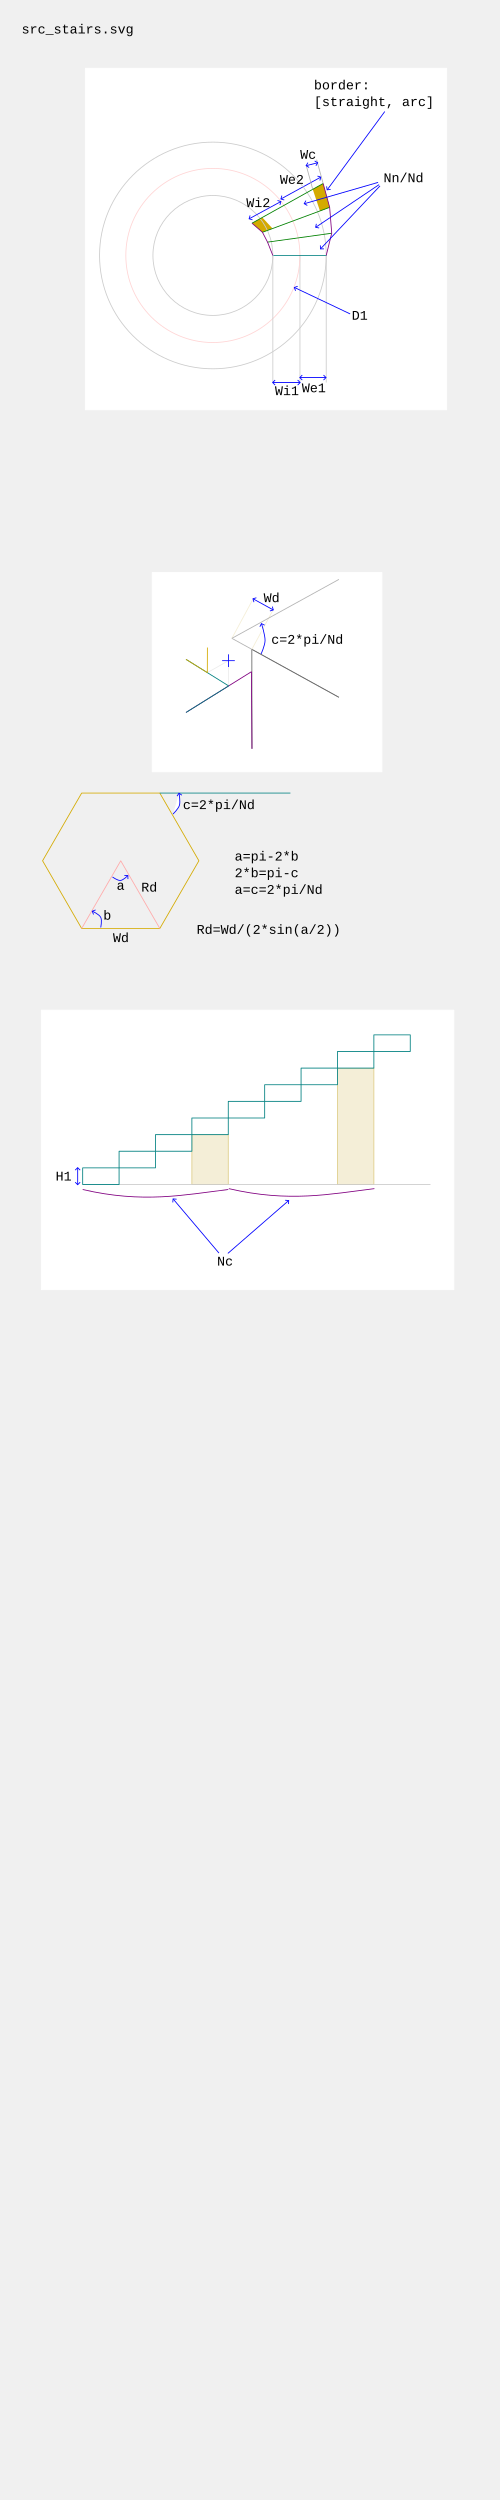
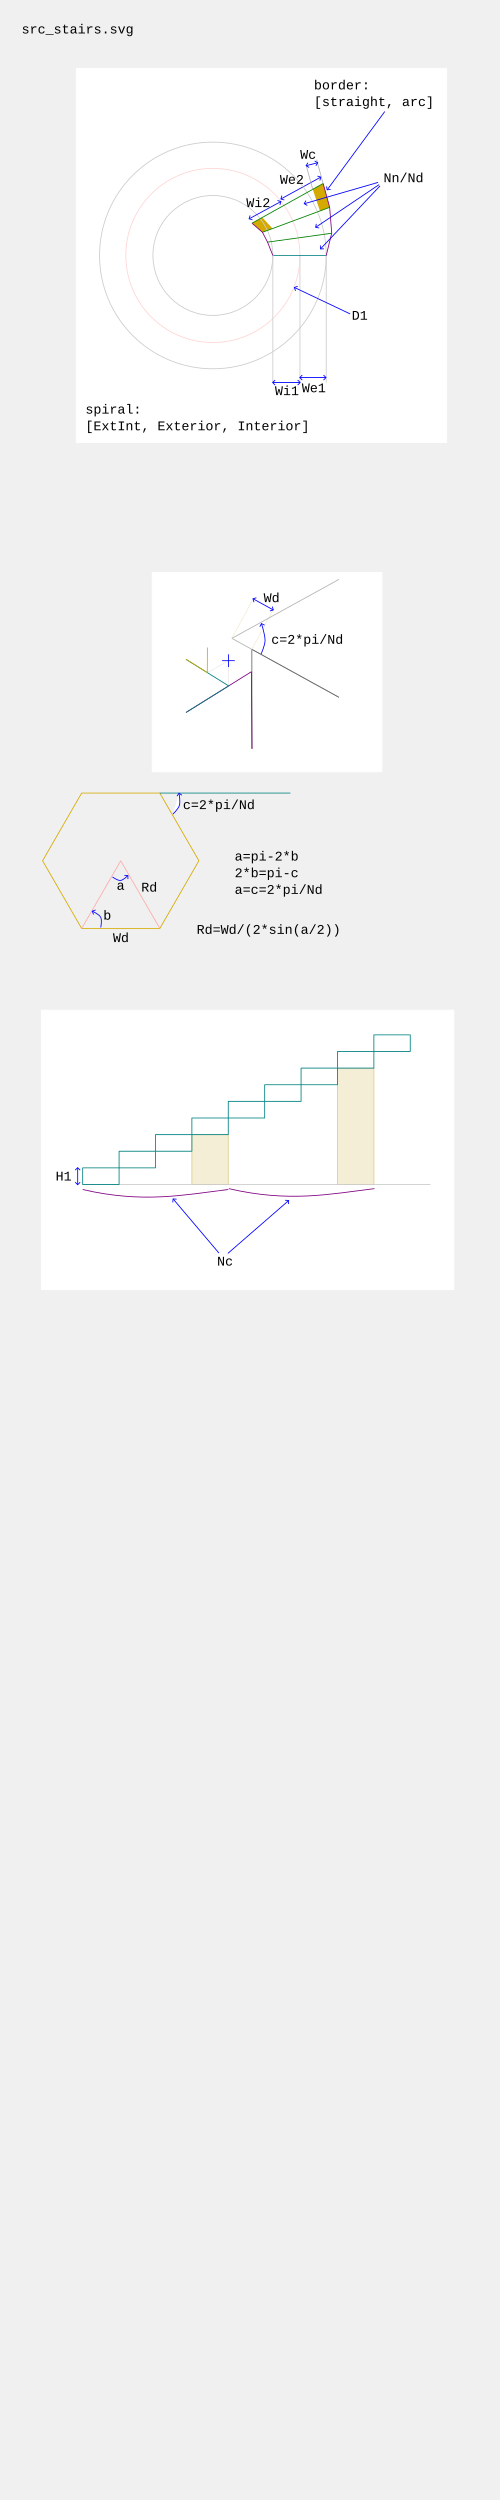
<svg xmlns="http://www.w3.org/2000/svg" width="600" height="3000" viewBox="0 0 158.75 793.75" version="1.1" id="svg1">
  <defs id="defs1">
+     <rect x="111.955" y="104.89" width="290.758" height="58.695" id="rect4" />
    <rect x="102.606" y="90.693" width="53.032" height="40.735" id="rect3" />
    <rect x="235.956" y="1106.379" width="191.378" height="76.09" id="rect43" />
    <rect x="250.943" y="1121.751" width="53.801" height="38.045" id="rect42" />
    <rect x="122.776" y="1141.966" width="57.194" height="29.359" id="rect41" />
    <rect x="327.91" y="1097.354" width="37.366" height="30.885" id="rect40" />
    <rect x="258.515" y="1100.405" width="46.517" height="33.554" id="rect39" />
    <rect x="353.838" y="1002.794" width="218.098" height="95.323" id="rect2" />
    <rect x="542.731" y="201.94" width="38.015" height="24.804" id="rect34" />
    <rect x="376.715" y="93.035" width="171.2" height="45.755" id="rect32" />
    <rect x="303.126" y="1486.652" width="84.265" height="31.647" id="rect31" />
    <rect x="194.458" y="1500" width="57.63" height="36.22" id="rect29" />
    <rect x="370.907" y="807.955" width="63.001" height="33.554" id="rect27" />
    <rect x="455.642" y="917.767" width="130.02" height="72.445" id="rect25" />
    <rect x="468.225" y="438.484" width="40.417" height="22.115" id="rect18" />
    <rect x="450.686" y="460.218" width="64.819" height="34.316" id="rect17" />
    <rect x="451.829" y="366.039" width="48.424" height="33.172" id="rect16" />
    <rect x="475.851" y="281.774" width="65.201" height="35.46" id="rect15" />
    <marker style="overflow:visible" id="ArrowWide" refX="0" refY="0" orient="auto-start-reverse" markerWidth="1" markerHeight="1" viewBox="0 0 1 1" preserveAspectRatio="xMidYMid">
      <path style="fill:none;stroke:context-stroke;stroke-width:1;stroke-linecap:butt" d="M 3,-3 0,0 3,3" transform="rotate(180,0.125,0)" id="path10" />
    </marker>
    <rect x="25.928" y="25.928" width="279.105" height="76.258" id="rect1" />
    <marker style="overflow:visible" id="ArrowWide-7" refX="0" refY="0" orient="auto-start-reverse" markerWidth="1" markerHeight="1" viewBox="0 0 1 1" preserveAspectRatio="xMidYMid">
      <path style="fill:none;stroke:context-stroke;stroke-width:1;stroke-linecap:butt" d="M 3,-3 0,0 3,3" transform="rotate(180,0.125,0)" id="path10-5" />
    </marker>
    <rect x="455.642" y="917.767" width="130.02" height="72.445" id="rect25-3" />
    <marker style="overflow:visible" id="ArrowWide-2" refX="0" refY="0" orient="auto-start-reverse" markerWidth="1" markerHeight="1" viewBox="0 0 1 1" preserveAspectRatio="xMidYMid">
      <path style="fill:none;stroke:context-stroke;stroke-width:1;stroke-linecap:butt" d="M 3,-3 0,0 3,3" transform="rotate(180,0.125,0)" id="path10-9" />
    </marker>
    <rect x="450.686" y="460.218" width="64.819" height="34.316" id="rect17-6" />
    <marker style="overflow:visible" id="ArrowWide-8" refX="0" refY="0" orient="auto-start-reverse" markerWidth="1" markerHeight="1" viewBox="0 0 1 1" preserveAspectRatio="xMidYMid">
      <path style="fill:none;stroke:context-stroke;stroke-width:1;stroke-linecap:butt" d="M 3,-3 0,0 3,3" transform="rotate(180,0.125,0)" id="path10-7" />
    </marker>
  </defs>
  <g id="layer1">
-     <rect style="fill:#ffffff;stroke:#ffffff;stroke-width:0.265;stroke-linejoin:round" id="rect19" width="114.707" height="108.429" x="27.107" y="21.686" />
+     <rect style="fill:#ffffff;stroke:#ffffff;stroke-width:0.265;stroke-linejoin:round" id="rect19" width="117.583" height="118.783" x="24.231" y="21.686" />
    <path style="fill:none;stroke:#0000ff;stroke-width:0.265;stroke-linejoin:round;marker-start:url(#ArrowWide-8);marker-end:url(#ArrowWide-8)" d="M 89.236,63.15 101.811,56.252" id="path11-2" />
    <text xml:space="preserve" transform="matrix(0.2645833,0,0,0.2645833,-23.41355,-0.998386)" id="text17-2" style="font-size:16px;line-height:normal;font-family:'Liberation Mono';-inkscape-font-specification:'Liberation Mono';text-decoration-color:#000000;white-space:pre;shape-inside:url(#rect17-6);display:inline;fill:#000000;stroke-width:1;-inkscape-stroke:none;stop-color:#000000">
-       <tspan x="450.686" y="474.455" id="tspan1">We1</tspan>
+       <tspan x="450.686" y="474.455" id="tspan25">We1</tspan>
    </text>
    <path style="fill:#ffffff;stroke:#cccccc;stroke-width:0.265;stroke-linejoin:round" d="M 95.234,81.11 V 121.463" id="path5-6-3" />
    <path style="fill:#d4aa00;stroke:none;stroke-width:0.265;stroke-linejoin:round" d="m 102.598,58.26 2.068,7.566 -3.085,1.157 -2.285,-6.881 z" id="path18" />
    <path style="fill:#d4aa00;stroke:none;stroke-width:0.265;stroke-linejoin:round" d="m 80,70.87 3.329,2.875 3.165,-1.232 -3.211,-3.463 z" id="path17" />
    <rect style="fill:#ffffff;stroke:#ffffff;stroke-width:0.265;stroke-linejoin:round" id="rect33" width="130.971" height="88.741" x="13.126" y="320.723" />
    <rect style="fill:#f4eed7;stroke:#decd87;stroke-width:0.265;stroke-linejoin:round" id="rect20-36-9" width="11.556" height="15.836" x="60.92" y="360.243" />
    <rect style="fill:#f4eed7;stroke:#decd87;stroke-width:0.265;stroke-linejoin:round" id="rect20-36-9-2" width="11.556" height="36.952" x="107.145" y="339.127" />
    <rect style="fill:#ffffff;stroke:#ffffff;stroke-width:0.265;stroke-linejoin:round" id="rect28" width="72.939" height="63.254" x="48.323" y="181.793" />
    <path style="fill:none;stroke:#ececec;stroke-width:0.265;stroke-linejoin:round" d="m 65.822,213.56 6.713,-3.796 0.054,8.01" id="path28" />
    <circle style="fill:none;stroke:#cccccc;stroke-width:0.265;stroke-linejoin:round" id="path1-3-1" cx="67.592" cy="81.11" r="35.984" />
    <text xml:space="preserve" transform="scale(0.2645833)" id="text1" style="font-size:16px;line-height:normal;font-family:'Liberation Mono';-inkscape-font-specification:'Liberation Mono';text-decoration-color:#000000;white-space:pre;shape-inside:url(#rect1);display:inline;fill:#000000;stroke-width:1;-inkscape-stroke:none;stop-color:#000000">
-       <tspan x="25.928" y="40.164" id="tspan2">src_stairs.svg</tspan>
+       <tspan x="25.928" y="40.164" id="tspan26">src_stairs.svg</tspan>
    </text>
    <circle style="fill:none;stroke:#ffd5d5;stroke-width:0.265;stroke-linejoin:round" id="path1" cx="67.592" cy="81.11" r="27.642" />
    <circle style="fill:none;stroke:#cccccc;stroke-width:0.265;stroke-linejoin:round" id="path1-3" cx="67.592" cy="81.11" r="19.036" />
    <path style="fill:#ffffff;stroke:#008080;stroke-width:0.265;stroke-linejoin:round" d="M 86.76,81.11 H 103.708" id="path2" />
    <path style="fill:#ffffff;stroke:#008000;stroke-width:0.265;stroke-linejoin:round" d="M 84.944,76.873 105.322,74.048" id="path3" />
    <path style="fill:#ffffff;stroke:#008000;stroke-width:0.265;stroke-linejoin:round" d="M 83.329,73.746 104.666,65.826" id="path4" />
    <path style="fill:#ffffff;stroke:#cccccc;stroke-width:0.265;stroke-linejoin:round" d="M 86.627,81.11 V 121.463" id="path5" />
    <path style="fill:#ffffff;stroke:#cccccc;stroke-width:0.265;stroke-linejoin:round" d="M 103.576,81.11 V 121.463" id="path5-6" />
    <path style="fill:none;stroke:#0000ff;stroke-width:0.265;stroke-linejoin:round;marker-start:url(#ArrowWide-2);marker-end:url(#ArrowWide-2)" d="m 95.244,119.876 8.2,-1e-5" id="path9-0" />
    <path style="fill:#ffffff;stroke:#008000;stroke-width:0.265;stroke-linejoin:round" d="M 80,70.87 102.598,58.26" id="path6" />
    <path style="fill:none;stroke:#800080;stroke-width:0.265;stroke-linejoin:round" d="M 86.627,81.11 84.944,76.873 83.329,73.746 80,70.87" id="path7" />
    <path style="fill:none;stroke:#800080;stroke-width:0.265;stroke-linejoin:round" d="m 103.576,81.11 1.746,-7.062 -0.656,-8.222 -2.068,-7.566" id="path8" />
    <path style="fill:none;stroke:#0000ff;stroke-width:0.265;stroke-linejoin:round;marker-start:url(#ArrowWide);marker-end:url(#ArrowWide)" d="m 86.627,121.463 8.606,-10e-6" id="path9" />
    <path style="fill:none;stroke:#0000ff;stroke-width:0.265;stroke-linejoin:round;marker-start:url(#ArrowWide);marker-end:url(#ArrowWide)" d="M 79.148,69.44 89.128,64.015" id="path11" />
    <path style="fill:none;stroke:#0000ff;stroke-width:0.265;stroke-linejoin:round;marker-start:url(#ArrowWide)" d="M 96.646,64.666 120.051,57.907" id="path12" />
    <path style="fill:none;stroke:#0000ff;stroke-width:0.265;stroke-linejoin:round;marker-start:url(#ArrowWide)" d="M 100.278,72.131 120.354,58.613" id="path13" />
    <path style="fill:none;stroke:#0000ff;stroke-width:0.265;stroke-linejoin:round;marker-start:url(#ArrowWide)" d="M 101.791,78.992 120.656,59.017" id="path14" />
    <path style="fill:none;stroke:#0000ff;stroke-width:0.265;stroke-linejoin:round;marker-start:url(#ArrowWide)" d="m 93.519,91.299 17.655,8.373" id="path15" />
    <text xml:space="preserve" transform="matrix(0.2645833,0,0,0.2645833,-7.868886,0.9079483)" id="text16" style="font-size:16px;line-height:normal;font-family:'Liberation Mono';-inkscape-font-specification:'Liberation Mono';text-decoration-color:#000000;white-space:pre;shape-inside:url(#rect16);display:inline;fill:#000000;stroke-width:1;-inkscape-stroke:none;stop-color:#000000">
-       <tspan x="451.83" y="380.276" id="tspan3">D1</tspan>
+       <tspan x="451.83" y="380.276" id="tspan27">D1</tspan>
    </text>
    <text xml:space="preserve" transform="matrix(0.2645833,0,0,0.2645833,-31.94957,-0.07613223)" id="text17" style="font-size:16px;line-height:normal;font-family:'Liberation Mono';-inkscape-font-specification:'Liberation Mono';text-decoration-color:#000000;white-space:pre;shape-inside:url(#rect17);display:inline;fill:#000000;stroke-width:1;-inkscape-stroke:none;stop-color:#000000">
-       <tspan x="450.686" y="474.455" id="tspan4">Wi1</tspan>
+       <tspan x="450.686" y="474.455" id="tspan28">Wi1</tspan>
    </text>
    <text xml:space="preserve" transform="matrix(0.2645833,0,0,0.2645833,-45.68987,-54.03365)" id="text18" style="font-size:16px;line-height:normal;font-family:'Liberation Mono';-inkscape-font-specification:'Liberation Mono';text-decoration-color:#000000;white-space:pre;shape-inside:url(#rect18);display:inline;fill:#000000;stroke-width:1;-inkscape-stroke:none;stop-color:#000000">
-       <tspan x="468.225" y="452.721" id="tspan5">Wi2</tspan>
+       <tspan x="468.225" y="452.721" id="tspan29">Wi2</tspan>
    </text>
    <path style="fill:#ffffff;stroke:#b3b3b3;stroke-width:0.265;stroke-linejoin:round" d="m 73.618,202.675 33.991,18.722" id="path19-9" />
    <path style="fill:#ffffff;stroke:#666666;stroke-width:0.265;stroke-linejoin:round" d="m 79.957,206.167 27.653,15.231" id="path20" />
    <path style="fill:#ffffff;stroke:#666666;stroke-width:0.265;stroke-linejoin:round" d="m 79.957,206.167 0.045,31.57" id="path20-2" />
    <path style="fill:#ffffff;stroke:#800080;stroke-width:0.265;stroke-linejoin:round" d="m 79.824,213.268 0.177,24.468" id="path21" />
    <path style="fill:#ffffff;stroke:#800080;stroke-width:0.265;stroke-linejoin:round" d="m 79.824,213.268 -20.769,12.936" id="path21-4" />
    <path style="fill:#ffffff;stroke:#008080;stroke-width:0.265;stroke-linejoin:round" d="M 59.055,226.204 72.589,217.775" id="path22" />
    <path style="fill:#ffffff;stroke:#008080;stroke-width:0.265;stroke-linejoin:round" d="m 59.055,209.345 13.534,8.429" id="path22-0" />
    <path style="fill:#ffffff;stroke:#d4aa00;stroke-width:0.265;stroke-linejoin:round" d="m 59.055,209.345 6.767,4.215" id="path23" />
    <path style="fill:#ffffff;stroke:#d4aa00;stroke-width:0.265;stroke-linejoin:round" d="m 65.848,205.588 -0.026,7.972" id="path23-6" />
    <path style="fill:#ffffff;stroke:#0000ff;stroke-width:0.265;stroke-linejoin:round" d="m 70.517,209.765 h 4.035" id="path24" />
    <path style="fill:#ffffff;stroke:#0000ff;stroke-width:0.265;stroke-linejoin:round" d="M 72.535,211.782 V 207.747" id="path24-1" />
    <text xml:space="preserve" transform="matrix(0.2645833,0,0,0.2645833,-34.43724,-42.18863)" id="text25" style="font-size:16px;line-height:normal;font-family:'Liberation Mono';-inkscape-font-specification:'Liberation Mono';text-decoration-color:#000000;white-space:pre;shape-inside:url(#rect25);display:inline;fill:#000000;stroke-width:1;-inkscape-stroke:none;stop-color:#000000">
-       <tspan x="455.643" y="932.002" id="tspan6">c=2*pi/Nd</tspan>
+       <tspan x="455.643" y="932.002" id="tspan30">c=2*pi/Nd</tspan>
    </text>
    <path style="fill:#ffffff;stroke:#f4eed7;stroke-width:0.265;stroke-linejoin:round" d="m 73.618,202.675 6.76,-12.536" id="path26" />
    <path style="fill:#ffffff;stroke:#f4eed7;stroke-width:0.265;stroke-linejoin:round" d="m 79.957,206.167 6.76,-12.536" id="path26-6" />
    <path style="fill:#ffffff;stroke:#0000ff;stroke-width:0.265;stroke-linejoin:round;marker-start:url(#ArrowWide);marker-end:url(#ArrowWide)" d="m 80.377,190.139 6.339,3.491" id="path27" />
    <text xml:space="preserve" transform="matrix(0.2645833,0,0,0.2645833,-14.42895,-26.36345)" id="text27" style="font-size:16px;line-height:normal;font-family:'Liberation Mono';-inkscape-font-specification:'Liberation Mono';text-decoration-color:#000000;white-space:pre;shape-inside:url(#rect27);display:inline;fill:#000000;stroke-width:1;-inkscape-stroke:none;stop-color:#000000">
-       <tspan x="370.908" y="822.192" id="tspan7">Wd</tspan>
+       <tspan x="370.908" y="822.192" id="tspan31">Wd</tspan>
    </text>
    <path style="fill:#ffffff;stroke:#cccccc;stroke-width:0.265;stroke-linejoin:round" d="M 26.251,376.079 H 136.678" id="path16" />
    <rect style="fill:#ffffff;stroke:#008080;stroke-width:0.265;stroke-linejoin:round" id="rect20" width="11.556" height="5.279" x="26.251" y="370.8" />
    <rect style="fill:#ffffff;stroke:#008080;stroke-width:0.265;stroke-linejoin:round" id="rect20-3" width="11.556" height="5.279" x="37.808" y="365.521" />
    <rect style="fill:#ffffff;stroke:#008080;stroke-width:0.265;stroke-linejoin:round" id="rect20-1" width="11.556" height="5.279" x="49.364" y="360.243" />
    <rect style="fill:#ffffff;stroke:#008080;stroke-width:0.265;stroke-linejoin:round" id="rect20-36" width="11.556" height="5.279" x="60.92" y="354.964" />
    <rect style="fill:#ffffff;stroke:#008080;stroke-width:0.265;stroke-linejoin:round" id="rect20-18" width="11.556" height="5.279" x="72.477" y="349.685" />
    <rect style="fill:#ffffff;stroke:#008080;stroke-width:0.265;stroke-linejoin:round" id="rect20-3-7" width="11.556" height="5.279" x="84.033" y="344.406" />
    <rect style="fill:#ffffff;stroke:#008080;stroke-width:0.265;stroke-linejoin:round" id="rect20-1-9" width="11.556" height="5.279" x="95.589" y="339.127" />
    <rect style="fill:#ffffff;stroke:#008080;stroke-width:0.265;stroke-linejoin:round" id="rect20-36-2" width="11.556" height="5.279" x="107.145" y="333.848" />
    <rect style="fill:#ffffff;stroke:#008080;stroke-width:0.265;stroke-linejoin:round" id="rect20-36-2-5" width="11.556" height="5.279" x="118.702" y="328.57" />
    <path style="fill:#f4eed7;stroke:#0000ff;stroke-width:0.265;stroke-linejoin:round;marker-start:url(#ArrowWide);marker-end:url(#ArrowWide)" d="m 24.664,370.8 v 5.279" id="path29" />
    <text xml:space="preserve" transform="matrix(0.2645833,0,0,0.2645833,-33.79586,-25.82609)" id="text29" style="font-size:16px;line-height:normal;font-family:'Liberation Mono';-inkscape-font-specification:'Liberation Mono';text-decoration-color:#000000;white-space:pre;shape-inside:url(#rect29);display:inline;fill:#000000;stroke-width:1;-inkscape-stroke:none;stop-color:#000000">
-       <tspan x="194.459" y="1514.236" id="tspan8">H1</tspan>
+       <tspan x="194.459" y="1514.236" id="tspan32">H1</tspan>
    </text>
    <path style="fill:#f4eed7;stroke:#0000ff;stroke-width:0.265;stroke-linejoin:round;marker-start:url(#ArrowWide)" d="m 54.994,380.701 14.527,17.15" id="path30" />
    <path style="fill:#f4eed7;stroke:#0000ff;stroke-width:0.265;stroke-linejoin:round;marker-start:url(#ArrowWide)" d="m 91.614,381.205 -19.269,16.747" id="path31" />
    <text xml:space="preserve" transform="matrix(0.2645833,0,0,0.2645833,-11.28652,4.709351)" id="text31" style="font-size:16px;line-height:normal;font-family:'Liberation Mono';-inkscape-font-specification:'Liberation Mono';text-decoration-color:#000000;white-space:pre;shape-inside:url(#rect31);display:inline;fill:#000000;stroke-width:1;-inkscape-stroke:none;stop-color:#000000">
-       <tspan x="303.127" y="1500.889" id="tspan9">Nc</tspan>
+       <tspan x="303.127" y="1500.889" id="tspan33">Nc</tspan>
    </text>
    <path style="fill:none;stroke:#800080;stroke-width:0.265;stroke-linejoin:round" d="m 26.251,377.666 c 19.136,4.473 32.241,1.709 46.225,0" id="path32" />
    <path style="fill:none;stroke:#800080;stroke-width:0.265;stroke-linejoin:round" d="m 72.652,377.393 c 19.136,4.473 32.241,1.709 46.225,0" id="path32-4" />
    <text xml:space="preserve" transform="scale(0.2645833)" id="text32" style="font-size:16px;line-height:normal;font-family:'Liberation Mono';-inkscape-font-specification:'Liberation Mono';text-decoration-color:#000000;white-space:pre;shape-inside:url(#rect32);display:inline;fill:#000000;stroke-width:1;-inkscape-stroke:none;stop-color:#000000">
-       <tspan x="376.715" y="107.272" id="tspan10">border:
+       <tspan x="376.715" y="107.272" id="tspan34">border:
</tspan>
-       <tspan x="376.715" y="127.272" id="tspan11">[straight, arc]</tspan>
+       <tspan x="376.715" y="127.272" id="tspan35">[straight, arc]</tspan>
    </text>
    <path style="fill:none;stroke:#0000ff;stroke-width:0.265;stroke-linejoin:round;marker-start:url(#ArrowWide)" d="M 103.91,60.227 122.169,35.41" id="path33" />
    <text xml:space="preserve" transform="matrix(0.2645833,0,0,0.2645833,-4.136209,-20.47928)" id="text15" style="font-size:16px;line-height:normal;font-family:'Liberation Mono';-inkscape-font-specification:'Liberation Mono';text-decoration-color:#000000;white-space:pre;shape-inside:url(#rect15);display:inline;fill:#000000;stroke:none;stroke-width:1;-inkscape-stroke:none;stop-color:#000000">
-       <tspan x="475.852" y="296.01" id="tspan12">Nn/Nd</tspan>
+       <tspan x="475.852" y="296.01" id="tspan36">Nn/Nd</tspan>
    </text>
    <path style="fill:none;stroke:#b3b3b3;stroke-width:0.265;stroke-linejoin:round" d="m 102.598,58.26 -2.068,-7.566" id="path34" />
    <path style="fill:none;stroke:#b3b3b3;stroke-width:0.265;stroke-linejoin:round" d="m 99.297,60.102 -2.068,-7.566" id="path34-3" />
    <path style="fill:#0000ff;stroke:#0000ff;stroke-width:0.265;stroke-linejoin:round;marker-start:url(#ArrowWide);marker-end:url(#ArrowWide)" d="m 100.802,51.689 -3.549,0.898" id="path34-3-1" />
    <text xml:space="preserve" transform="matrix(0.2645833,0,0,0.2645833,-48.2939,-6.77684)" id="text34" style="font-size:16px;line-height:normal;font-family:'Liberation Mono';-inkscape-font-specification:'Liberation Mono';text-decoration-color:#000000;white-space:pre;shape-inside:url(#rect34);display:inline;fill:#000000;stroke-width:1;-inkscape-stroke:none;stop-color:#000000">
-       <tspan x="542.73" y="216.176" id="tspan13">Wc</tspan>
+       <tspan x="542.73" y="216.176" id="tspan37">Wc</tspan>
    </text>
    <text xml:space="preserve" transform="matrix(0.2645833,0,0,0.2645833,-19.12127,4.137758)" id="text2" style="font-size:16px;line-height:normal;font-family:'Liberation Mono';-inkscape-font-specification:'Liberation Mono';text-decoration-color:#000000;white-space:pre;shape-inside:url(#rect2);display:inline;fill:#000000;stroke-width:1;-inkscape-stroke:none;stop-color:#000000">
-       <tspan x="353.838" y="1017.031" id="tspan14">a=pi-2*b
+       <tspan x="353.838" y="1017.031" id="tspan38">a=pi-2*b
</tspan>
-       <tspan x="353.838" y="1037.031" id="tspan15">2*b=pi-c
+       <tspan x="353.838" y="1037.031" id="tspan39">2*b=pi-c
</tspan>
-       <tspan x="353.838" y="1057.031" id="tspan16">a=c=2*pi/Nd</tspan>
+       <tspan x="353.838" y="1057.031" id="tspan40">a=c=2*pi/Nd</tspan>
    </text>
    <path style="fill:none;stroke:#d4aa00;stroke-width:0.265;stroke-linejoin:round" id="path35" d="M 47.617,267.139 35.208,288.631 H 10.391 l -12.409,-21.492 12.409,-21.492 24.817,0 z" transform="translate(15.536,6.155417)" />
    <path style="fill:none;stroke:#008080;stroke-width:0.265;stroke-linejoin:round" d="m 50.744,251.802 h 41.463" id="path36" />
    <path style="fill:#ffffff;stroke:#0000ff;stroke-width:0.265;stroke-linejoin:round;marker-end:url(#ArrowWide-7)" d="m 54.932,258.467 c 0,0 1.678,-1.646 2.018,-2.724 0.385,-1.219 -0.101,-3.834 -0.101,-3.834" id="path25-2" />
    <text xml:space="preserve" transform="matrix(0.2645833,0,0,0.2645833,-62.49612,10.29473)" id="text25-9" style="font-size:16px;line-height:normal;font-family:'Liberation Mono';-inkscape-font-specification:'Liberation Mono';text-decoration-color:#000000;white-space:pre;shape-inside:url(#rect25-3);display:inline;fill:#000000;stroke-width:1;-inkscape-stroke:none;stop-color:#000000">
-       <tspan x="455.643" y="932.002" id="tspan17">c=2*pi/Nd</tspan>
+       <tspan x="455.643" y="932.002" id="tspan41">c=2*pi/Nd</tspan>
    </text>
    <path style="fill:none;stroke:#ffaaaa;stroke-width:0.265;stroke-linejoin:round" d="M 25.927,294.786 38.336,273.294 50.744,294.786" id="path37" />
    <path style="fill:none;stroke:#0000ff;stroke-width:0.265;stroke-linejoin:round;marker-end:url(#ArrowWide)" d="m 35.713,278.438 c 0,0 1.607,1.185 2.522,1.11 0.92,-0.075 2.32,-1.513 2.32,-1.513" id="path38" />
    <path style="fill:none;stroke:#0000ff;stroke-width:0.265;stroke-linejoin:round;marker-end:url(#ArrowWide)" d="m 31.98,294.478 c 0,0 0.487,-2.269 0,-3.228 -0.49,-0.966 -2.623,-1.917 -2.623,-1.917" id="path39" />
    <text xml:space="preserve" transform="matrix(0.2645833,0,0,0.2645833,-31.37466,-12.40863)" id="text39" style="font-size:16px;line-height:normal;font-family:'Liberation Mono';-inkscape-font-specification:'Liberation Mono';text-decoration-color:#000000;white-space:pre;shape-inside:url(#rect39);display:inline;fill:#000000;stroke-width:1;-inkscape-stroke:none;stop-color:#000000">
-       <tspan x="258.516" y="1114.641" id="tspan18">a</tspan>
+       <tspan x="258.516" y="1114.641" id="tspan42">a</tspan>
    </text>
    <text xml:space="preserve" transform="matrix(0.2645833,0,0,0.2645833,-53.97249,-2.118546)" id="text40" style="font-size:16px;line-height:normal;font-family:'Liberation Mono';-inkscape-font-specification:'Liberation Mono';text-decoration-color:#000000;white-space:pre;shape-inside:url(#rect40);display:inline;fill:#000000;stroke-width:1;-inkscape-stroke:none;stop-color:#000000">
-       <tspan x="327.91" y="1111.592" id="tspan19">b</tspan>
+       <tspan x="327.91" y="1111.592" id="tspan43">b</tspan>
    </text>
    <text xml:space="preserve" transform="matrix(0.2645833,0,0,0.2645833,3.376137,-6.812393)" id="text41" style="font-size:16px;line-height:normal;font-family:'Liberation Mono';-inkscape-font-specification:'Liberation Mono';text-decoration-color:#000000;white-space:pre;shape-inside:url(#rect41);display:inline;fill:#000000;stroke-width:1;-inkscape-stroke:none;stop-color:#000000">
-       <tspan x="122.775" y="1156.201" id="tspan20">Wd</tspan>
+       <tspan x="122.775" y="1156.201" id="tspan44">Wd</tspan>
    </text>
    <text xml:space="preserve" transform="matrix(0.2645833,0,0,0.2645833,-21.55563,-17.48853)" id="text42" style="font-size:16px;line-height:normal;font-family:'Liberation Mono';-inkscape-font-specification:'Liberation Mono';text-decoration-color:#000000;white-space:pre;shape-inside:url(#rect42);fill:#000000;stroke-width:1;-inkscape-stroke:none;stop-color:#000000">
-       <tspan x="250.943" y="1135.988" id="tspan21">Rd</tspan>
+       <tspan x="250.943" y="1135.988" id="tspan45">Rd</tspan>
    </text>
    <text xml:space="preserve" transform="scale(0.2645833)" id="text43" style="font-size:16px;line-height:normal;font-family:'Liberation Mono';-inkscape-font-specification:'Liberation Mono';text-decoration-color:#000000;white-space:pre;shape-inside:url(#rect43);fill:#000000;stroke-width:1;-inkscape-stroke:none;stop-color:#000000">
-       <tspan x="235.955" y="1120.615" id="tspan22">Rd=Wd/(2*sin(a/2))</tspan>
+       <tspan x="235.955" y="1120.615" id="tspan46">Rd=Wd/(2*sin(a/2))</tspan>
    </text>
    <text xml:space="preserve" transform="matrix(0.2645833,0,0,0.2645833,61.71825,30.60493)" id="text3" style="font-size:16px;line-height:normal;font-family:'Liberation Mono';-inkscape-font-specification:'Liberation Mono';text-decoration-color:#000000;white-space:pre;shape-inside:url(#rect3);fill:#000000;stroke-width:1;-inkscape-stroke:none;stop-color:#000000">
-       <tspan x="102.605" y="104.93" id="tspan23">We2</tspan>
+       <tspan x="102.605" y="104.93" id="tspan47">We2</tspan>
    </text>
    <path style="fill:#ffffff;stroke:#b3b3b3;stroke-width:0.265;stroke-linejoin:round" d="M 73.618,202.675 107.609,183.953" id="path19-9-3" />
    <path style="fill:#ffffff;stroke:#0000ff;stroke-width:0.265;stroke-linejoin:round;marker-end:url(#ArrowWide)" d="m 82.909,207.613 c 0,0 1.204,-2.627 1.248,-4.203 0.049,-1.783 -1.132,-5.361 -1.132,-5.361" id="path25" />
+     <text xml:space="preserve" transform="matrix(0.2645833,0,0,0.2645833,-2.50204,99.80437)" id="text4" style="font-size:16px;line-height:normal;font-family:'Liberation Mono';-inkscape-font-specification:'Liberation Mono';text-decoration-color:#000000;white-space:pre;shape-inside:url(#rect4);fill:#000000;stroke-width:1;-inkscape-stroke:none;stop-color:#000000">
+       <tspan x="111.955" y="119.127" id="tspan48">spiral:
+ </tspan>
+       <tspan x="111.955" y="139.127" id="tspan49">[ExtInt, Exterior, Interior]</tspan>
+     </text>
  </g>
</svg>
